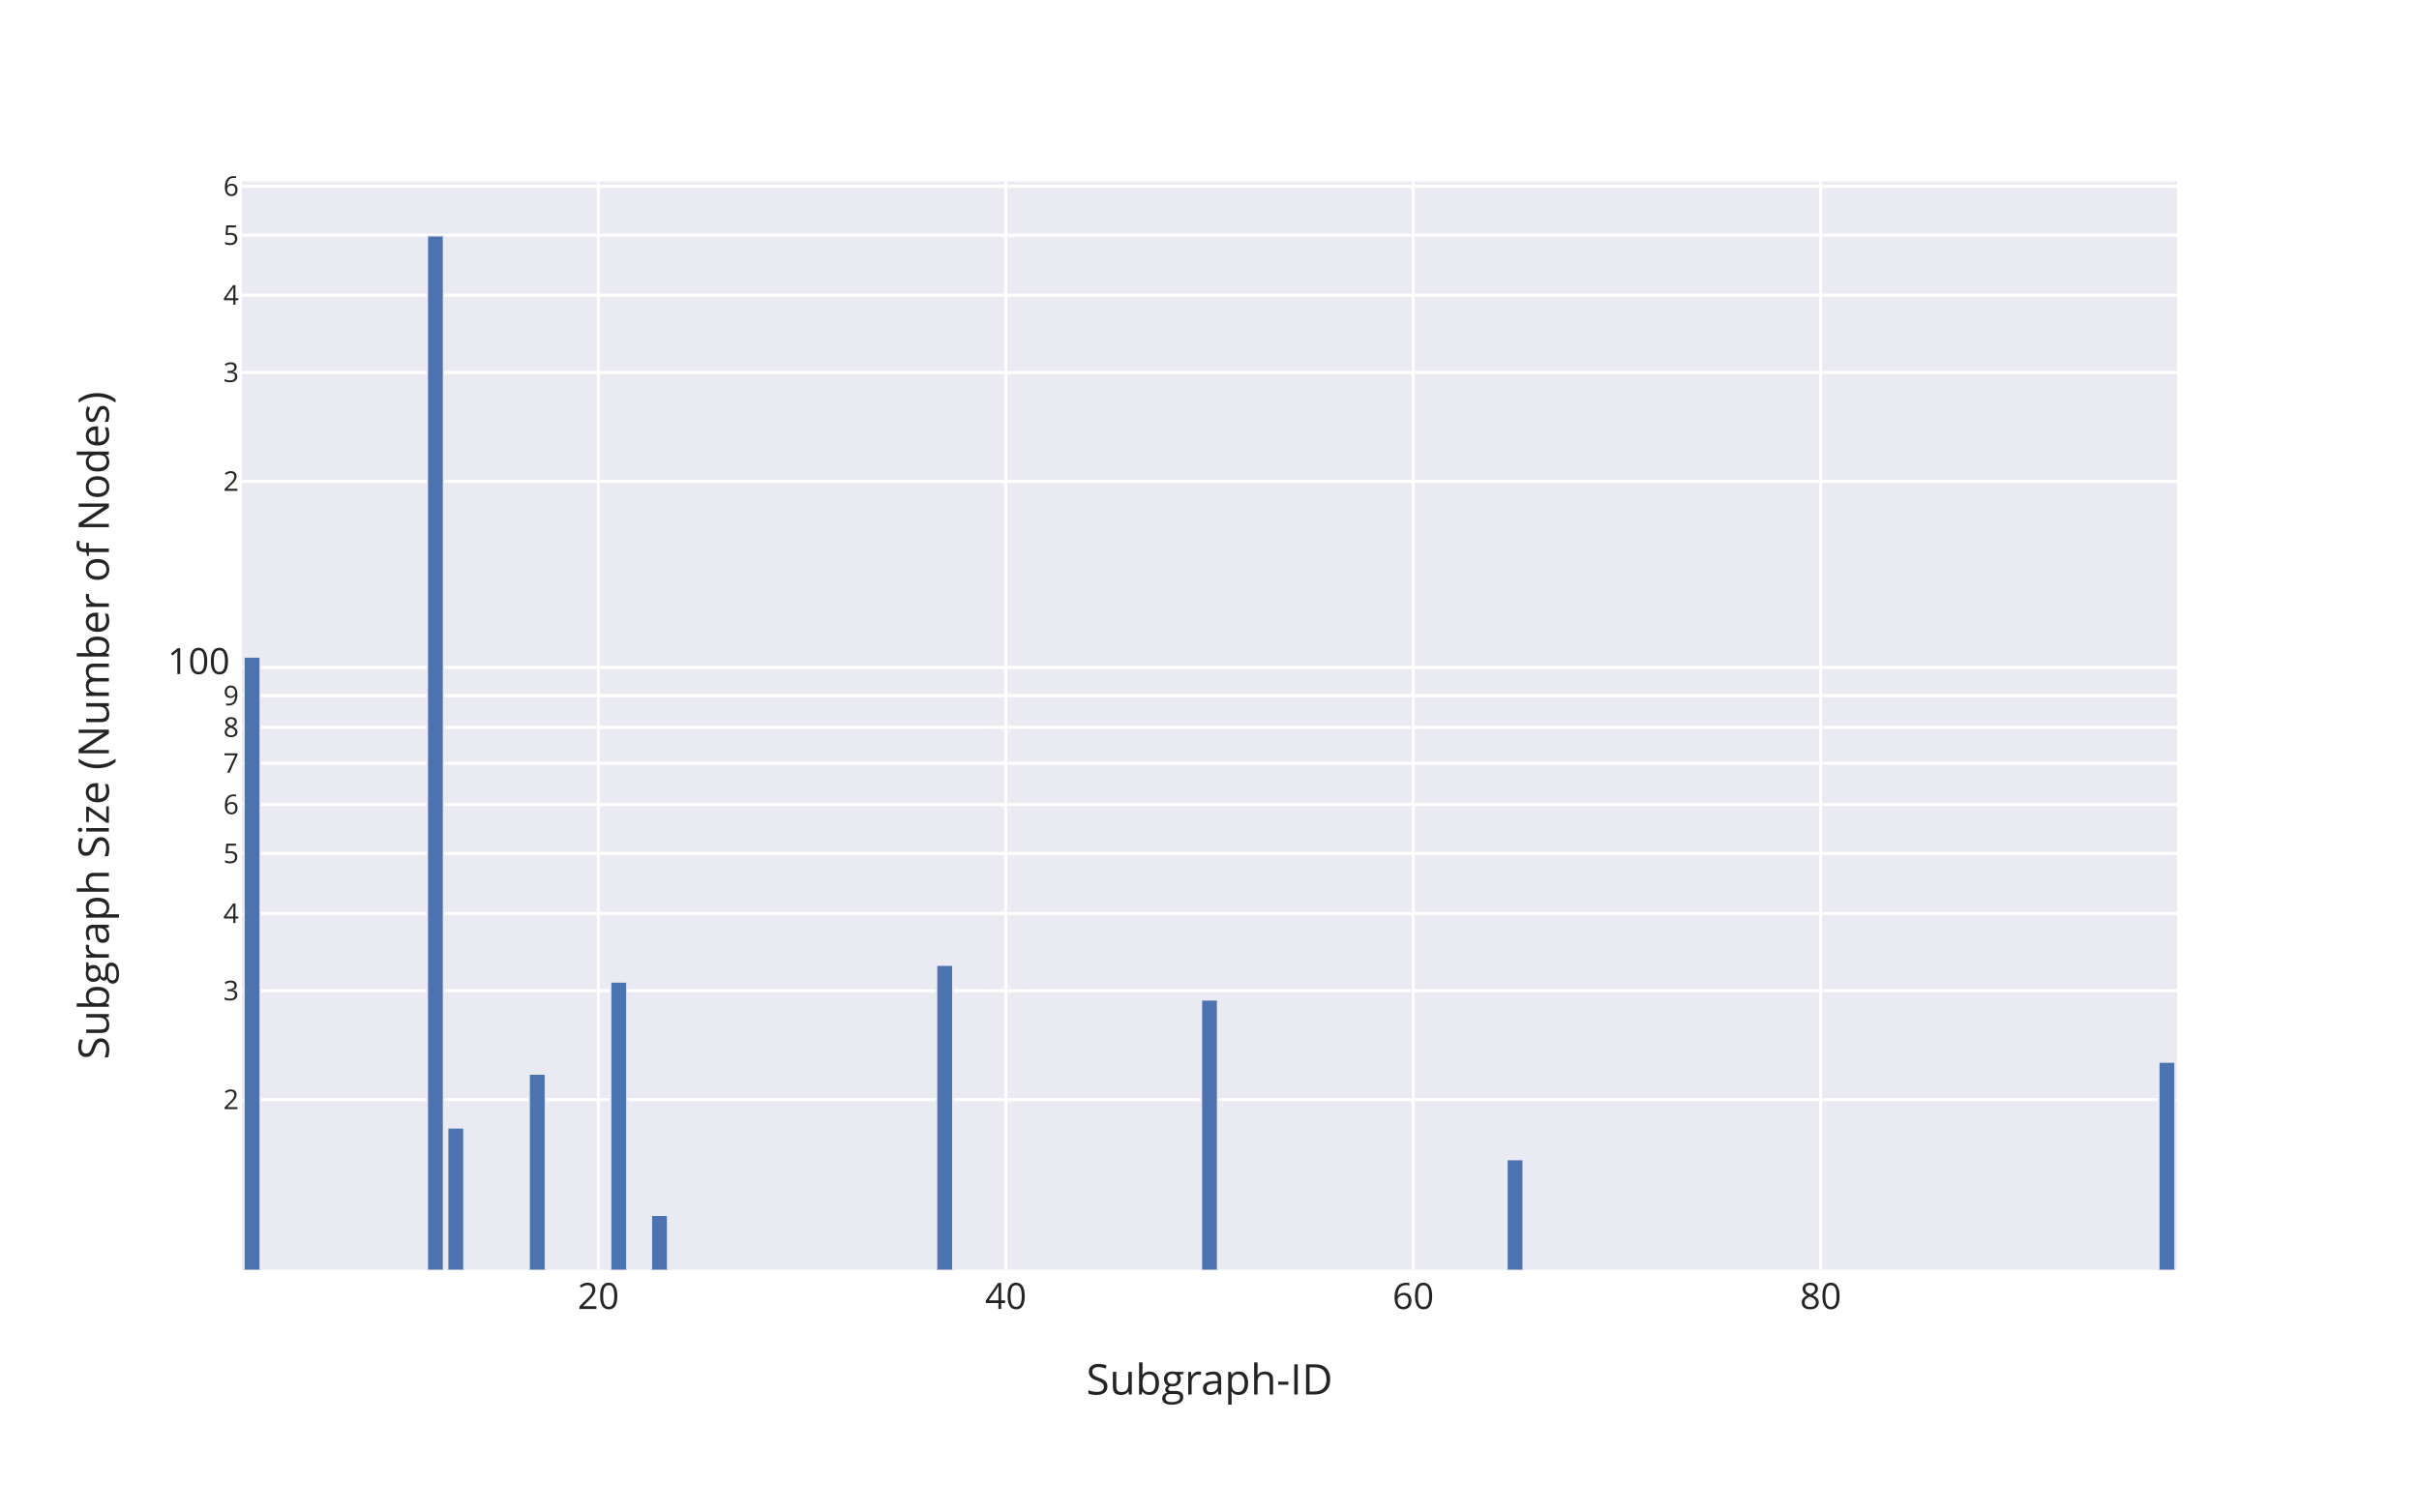
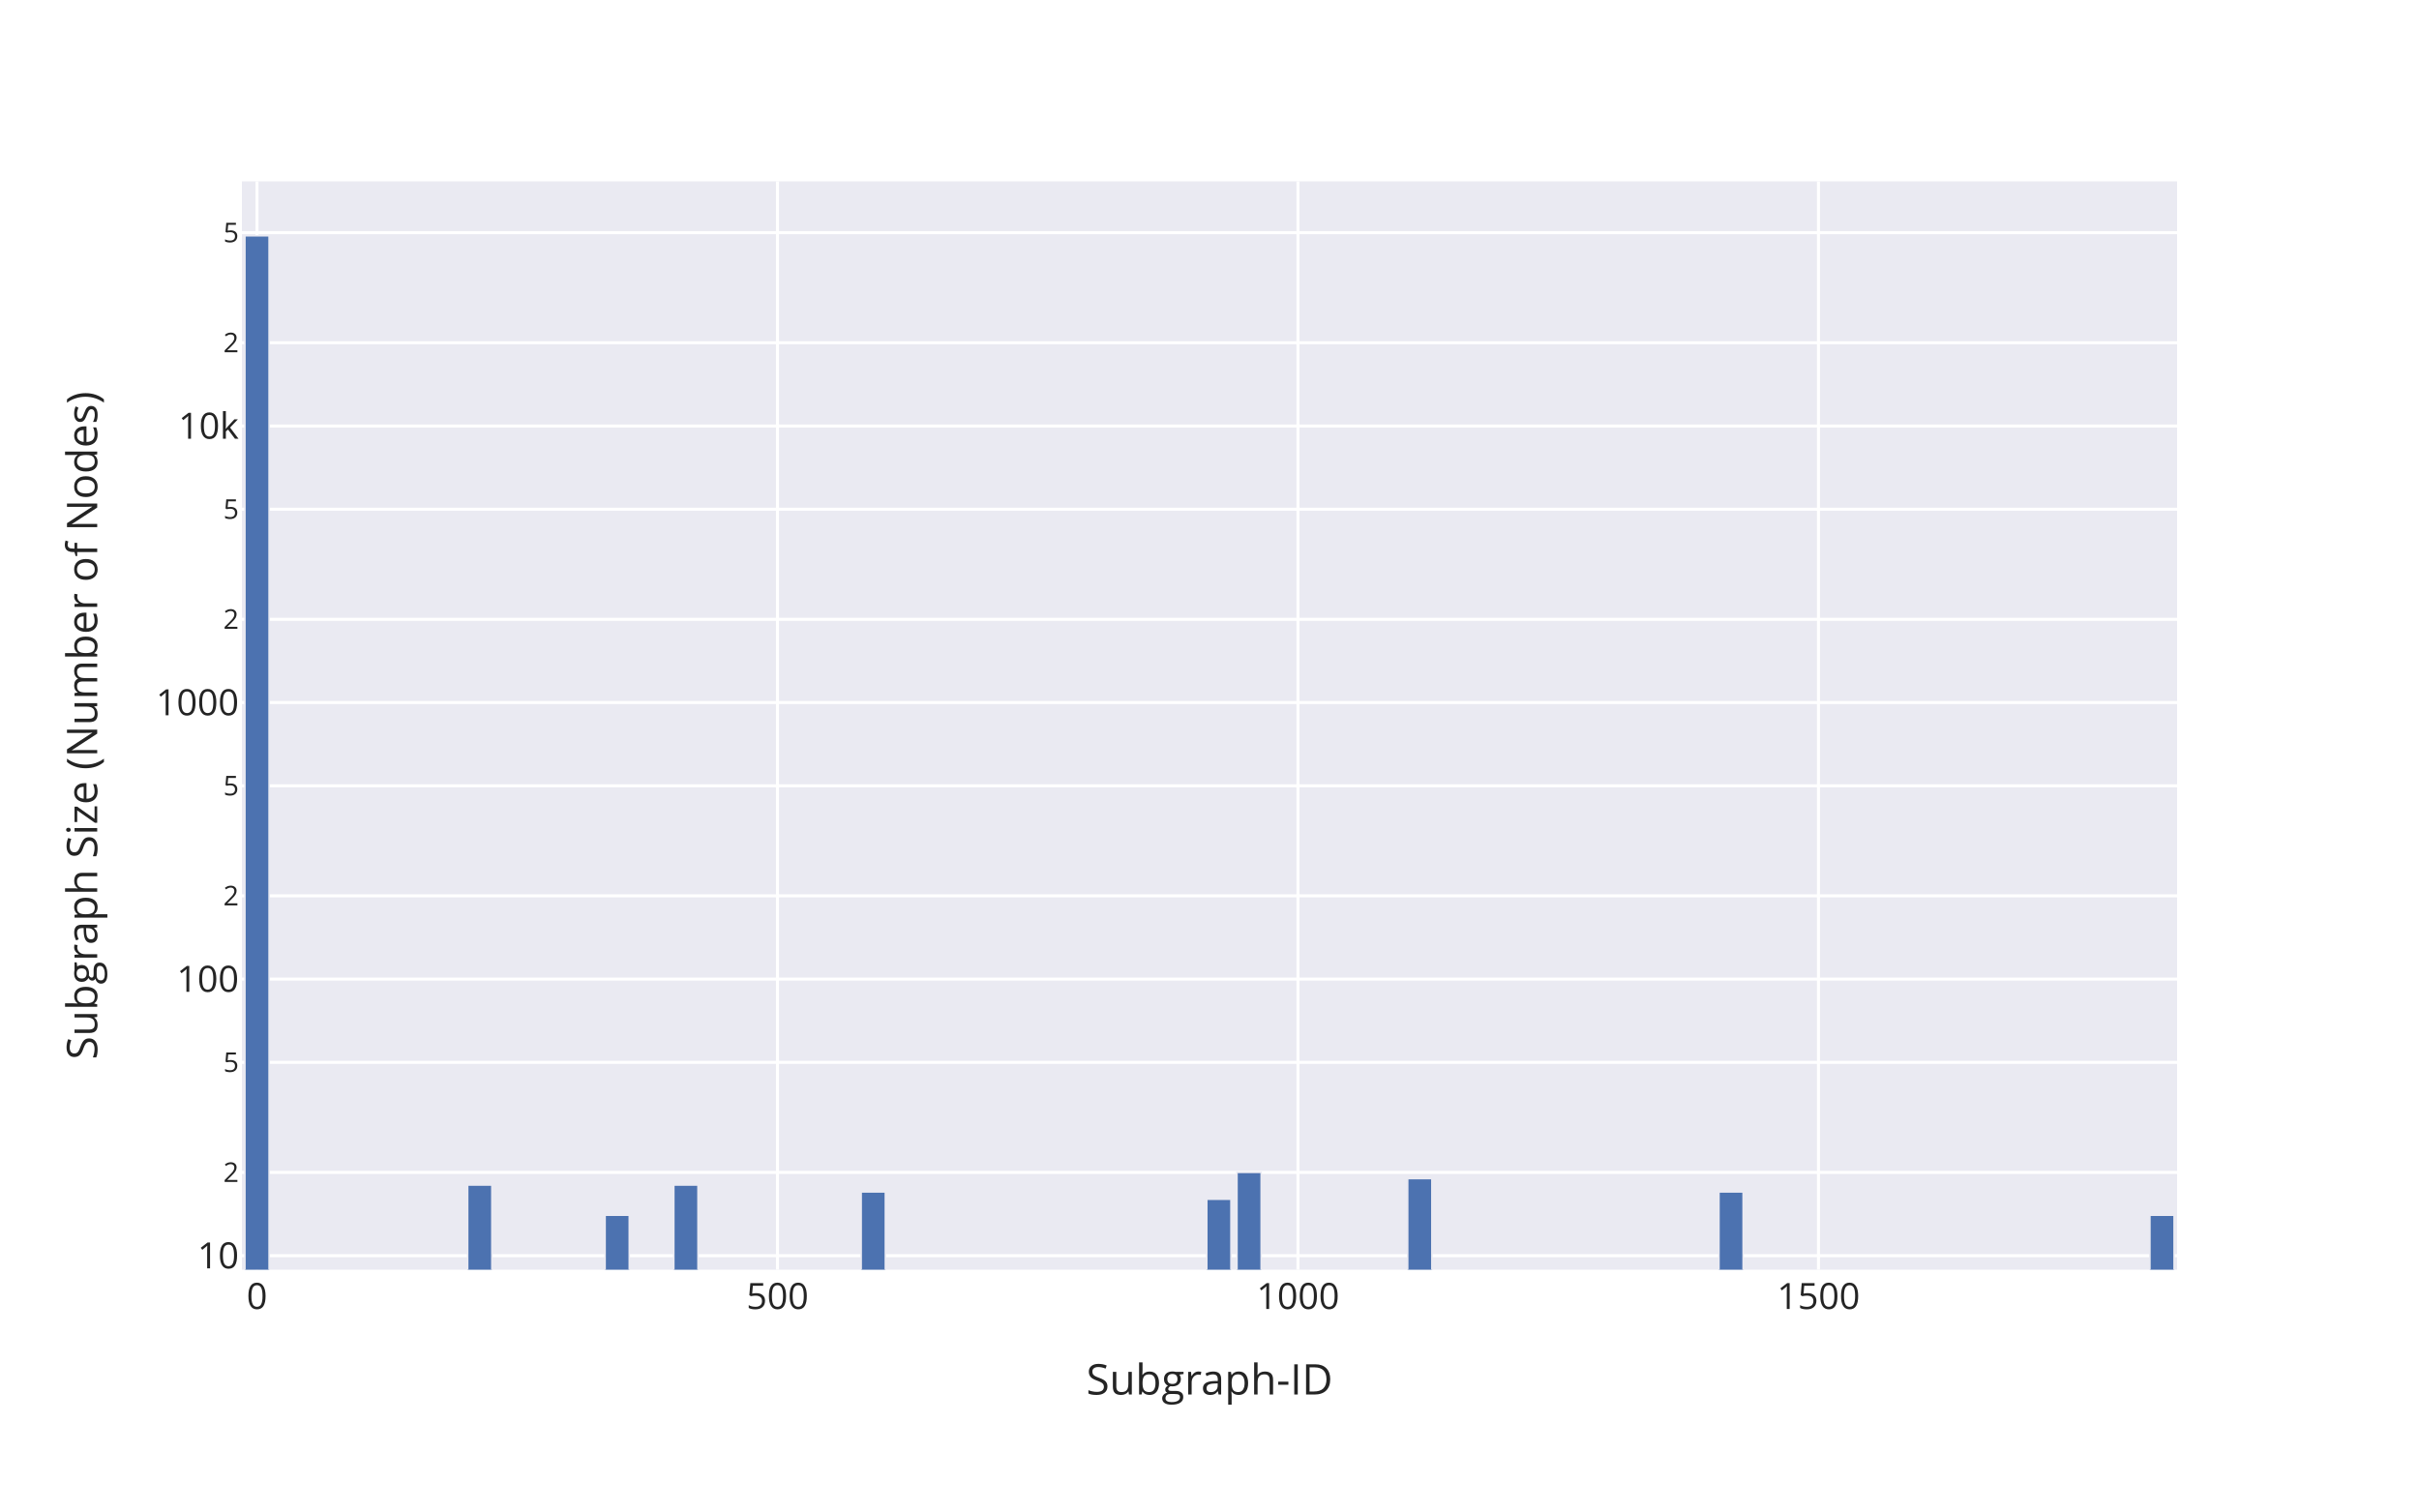
<svg xmlns="http://www.w3.org/2000/svg" class="main-svg" width="800" height="500" style="" viewBox="0 0 800 500">
  <rect x="0" y="0" width="800" height="500" style="fill: rgb(255, 255, 255); fill-opacity: 1;" />
-   <defs id="defs-4a34f0">
+   <defs id="defs-d821dc">
    <g class="clips">
-       <clipPath id="clip4a34f0xyplot" class="plotclip">
+       <clipPath id="clipd821dcxyplot" class="plotclip">
        <rect width="640" height="360" />
      </clipPath>
-       <clipPath class="axesclip" id="clip4a34f0x">
+       <clipPath class="axesclip" id="clipd821dcx">
        <rect x="80" y="0" width="640" height="500" />
      </clipPath>
-       <clipPath class="axesclip" id="clip4a34f0y">
+       <clipPath class="axesclip" id="clipd821dcy">
        <rect x="0" y="60" width="800" height="360" />
      </clipPath>
-       <clipPath class="axesclip" id="clip4a34f0xy">
+       <clipPath class="axesclip" id="clipd821dcxy">
        <rect x="80" y="60" width="640" height="360" />
      </clipPath>
    </g>
    <g class="gradients" />
    <g class="patterns" />
  </defs>
  <g class="bglayer">
    <rect class="bg" x="80" y="60" width="640" height="360" style="fill: rgb(234, 234, 242); fill-opacity: 1; stroke-width: 0;" />
  </g>
  <g class="layer-below">
    <g class="imagelayer" />
    <g class="shapelayer" />
  </g>
  <g class="cartesianlayer">
    <g class="subplot xy">
      <g class="layer-subplot">
        <g class="shapelayer" />
        <g class="imagelayer" />
      </g>
      <g class="minor-gridlayer">
        <g class="x" />
        <g class="y" />
      </g>
      <g class="gridlayer">
        <g class="x">
-           <path class="xgrid crisp" transform="translate(197.89,0)" d="M0,60v360" style="stroke: rgb(255, 255, 255); stroke-opacity: 1; stroke-width: 1px;" />
-           <path class="xgrid crisp" transform="translate(332.63,0)" d="M0,60v360" style="stroke: rgb(255, 255, 255); stroke-opacity: 1; stroke-width: 1px;" />
-           <path class="xgrid crisp" transform="translate(467.37,0)" d="M0,60v360" style="stroke: rgb(255, 255, 255); stroke-opacity: 1; stroke-width: 1px;" />
-           <path class="xgrid crisp" transform="translate(602.11,0)" d="M0,60v360" style="stroke: rgb(255, 255, 255); stroke-opacity: 1; stroke-width: 1px;" />
+           <path class="xgrid crisp" transform="translate(84.99,0)" d="M0,60v360" style="stroke: rgb(255, 255, 255); stroke-opacity: 1; stroke-width: 1px;" />
+           <path class="xgrid crisp" transform="translate(257.13,0)" d="M0,60v360" style="stroke: rgb(255, 255, 255); stroke-opacity: 1; stroke-width: 1px;" />
+           <path class="xgrid crisp" transform="translate(429.26,0)" d="M0,60v360" style="stroke: rgb(255, 255, 255); stroke-opacity: 1; stroke-width: 1px;" />
+           <path class="xgrid crisp" transform="translate(601.4,0)" d="M0,60v360" style="stroke: rgb(255, 255, 255); stroke-opacity: 1; stroke-width: 1px;" />
        </g>
        <g class="y">
-           <path class="ygrid crisp" transform="translate(0,363.74)" d="M80,0h640" style="stroke: rgb(255, 255, 255); stroke-opacity: 1; stroke-width: 1px;" />
-           <path class="ygrid crisp" transform="translate(0,327.72)" d="M80,0h640" style="stroke: rgb(255, 255, 255); stroke-opacity: 1; stroke-width: 1px;" />
-           <path class="ygrid crisp" transform="translate(0,302.17)" d="M80,0h640" style="stroke: rgb(255, 255, 255); stroke-opacity: 1; stroke-width: 1px;" />
-           <path class="ygrid crisp" transform="translate(0,282.35)" d="M80,0h640" style="stroke: rgb(255, 255, 255); stroke-opacity: 1; stroke-width: 1px;" />
-           <path class="ygrid crisp" transform="translate(0,266.15)" d="M80,0h640" style="stroke: rgb(255, 255, 255); stroke-opacity: 1; stroke-width: 1px;" />
-           <path class="ygrid crisp" transform="translate(0,252.46)" d="M80,0h640" style="stroke: rgb(255, 255, 255); stroke-opacity: 1; stroke-width: 1px;" />
-           <path class="ygrid crisp" transform="translate(0,240.6)" d="M80,0h640" style="stroke: rgb(255, 255, 255); stroke-opacity: 1; stroke-width: 1px;" />
-           <path class="ygrid crisp" transform="translate(0,230.14)" d="M80,0h640" style="stroke: rgb(255, 255, 255); stroke-opacity: 1; stroke-width: 1px;" />
-           <path class="ygrid crisp" transform="translate(0,220.78)" d="M80,0h640" style="stroke: rgb(255, 255, 255); stroke-opacity: 1; stroke-width: 1px;" />
-           <path class="ygrid crisp" transform="translate(0,159.21)" d="M80,0h640" style="stroke: rgb(255, 255, 255); stroke-opacity: 1; stroke-width: 1px;" />
-           <path class="ygrid crisp" transform="translate(0,123.2)" d="M80,0h640" style="stroke: rgb(255, 255, 255); stroke-opacity: 1; stroke-width: 1px;" />
-           <path class="ygrid crisp" transform="translate(0,97.64)" d="M80,0h640" style="stroke: rgb(255, 255, 255); stroke-opacity: 1; stroke-width: 1px;" />
-           <path class="ygrid crisp" transform="translate(0,77.82)" d="M80,0h640" style="stroke: rgb(255, 255, 255); stroke-opacity: 1; stroke-width: 1px;" />
-           <path class="ygrid crisp" transform="translate(0,61.63)" d="M80,0h640" style="stroke: rgb(255, 255, 255); stroke-opacity: 1; stroke-width: 1px;" />
+           <path class="ygrid crisp" transform="translate(0,415.37)" d="M80,0h640" style="stroke: rgb(255, 255, 255); stroke-opacity: 1; stroke-width: 1px;" />
+           <path class="ygrid crisp" transform="translate(0,387.83)" d="M80,0h640" style="stroke: rgb(255, 255, 255); stroke-opacity: 1; stroke-width: 1px;" />
+           <path class="ygrid crisp" transform="translate(0,351.42)" d="M80,0h640" style="stroke: rgb(255, 255, 255); stroke-opacity: 1; stroke-width: 1px;" />
+           <path class="ygrid crisp" transform="translate(0,323.88)" d="M80,0h640" style="stroke: rgb(255, 255, 255); stroke-opacity: 1; stroke-width: 1px;" />
+           <path class="ygrid crisp" transform="translate(0,296.34)" d="M80,0h640" style="stroke: rgb(255, 255, 255); stroke-opacity: 1; stroke-width: 1px;" />
+           <path class="ygrid crisp" transform="translate(0,259.94)" d="M80,0h640" style="stroke: rgb(255, 255, 255); stroke-opacity: 1; stroke-width: 1px;" />
+           <path class="ygrid crisp" transform="translate(0,232.4)" d="M80,0h640" style="stroke: rgb(255, 255, 255); stroke-opacity: 1; stroke-width: 1px;" />
+           <path class="ygrid crisp" transform="translate(0,204.86)" d="M80,0h640" style="stroke: rgb(255, 255, 255); stroke-opacity: 1; stroke-width: 1px;" />
+           <path class="ygrid crisp" transform="translate(0,168.45)" d="M80,0h640" style="stroke: rgb(255, 255, 255); stroke-opacity: 1; stroke-width: 1px;" />
+           <path class="ygrid crisp" transform="translate(0,140.92)" d="M80,0h640" style="stroke: rgb(255, 255, 255); stroke-opacity: 1; stroke-width: 1px;" />
+           <path class="ygrid crisp" transform="translate(0,113.38)" d="M80,0h640" style="stroke: rgb(255, 255, 255); stroke-opacity: 1; stroke-width: 1px;" />
+           <path class="ygrid crisp" transform="translate(0,76.97)" d="M80,0h640" style="stroke: rgb(255, 255, 255); stroke-opacity: 1; stroke-width: 1px;" />
        </g>
      </g>
      <g class="zerolinelayer" />
      <g class="layer-between">
        <g class="shapelayer" />
        <g class="imagelayer" />
      </g>
      <path class="xlines-below" />
      <path class="ylines-below" />
      <g class="overlines-below" />
      <g class="xaxislayer-below" />
      <g class="yaxislayer-below" />
      <g class="overaxes-below" />
      <g class="overplot">
-         <g class="xy" transform="translate(80,60)" clip-path="url(#clip4a34f0xyplot)">
+         <g class="xy" transform="translate(80,60)" clip-path="url(#clipd821dcxyplot)">
          <g class="barlayer mlayer">
            <g class="trace bars" style="opacity: 1;">
              <g class="points">
                <g class="point">
-                   <path d="M61.31,3780V18H66.69V3780Z" style="vector-effect: none; opacity: 1; stroke-width: 0.5px; fill: rgb(76, 114, 176); fill-opacity: 1; stroke: rgb(234, 234, 242); stroke-opacity: 1;" />
+                   <path d="M1,3780V18H8.99V3780Z" style="vector-effect: none; opacity: 1; stroke-width: 0.5px; fill: rgb(76, 114, 176); fill-opacity: 1; stroke: rgb(234, 234, 242); stroke-opacity: 1;" />
                </g>
                <g class="point">
-                   <path d="M0.67,3780V157.3H6.06V3780Z" style="vector-effect: none; opacity: 1; stroke-width: 0.5px; fill: rgb(76, 114, 176); fill-opacity: 1; stroke: rgb(234, 234, 242); stroke-opacity: 1;" />
+                   <path d="M329.09,3780V327.83H337.08V3780Z" style="vector-effect: none; opacity: 1; stroke-width: 0.5px; fill: rgb(76, 114, 176); fill-opacity: 1; stroke: rgb(234, 234, 242); stroke-opacity: 1;" />
                </g>
                <g class="point">
-                   <path d="M229.73,3780V259.26H235.12V3780Z" style="vector-effect: none; opacity: 1; stroke-width: 0.5px; fill: rgb(76, 114, 176); fill-opacity: 1; stroke: rgb(234, 234, 242); stroke-opacity: 1;" />
+                   <path d="M385.55,3780V329.87H393.54V3780Z" style="vector-effect: none; opacity: 1; stroke-width: 0.5px; fill: rgb(76, 114, 176); fill-opacity: 1; stroke: rgb(234, 234, 242); stroke-opacity: 1;" />
                </g>
                <g class="point">
-                   <path d="M121.94,3780V264.81H127.33V3780Z" style="vector-effect: none; opacity: 1; stroke-width: 0.5px; fill: rgb(76, 114, 176); fill-opacity: 1; stroke: rgb(234, 234, 242); stroke-opacity: 1;" />
+                   <path d="M74.67,3780V332.01H82.66V3780Z" style="vector-effect: none; opacity: 1; stroke-width: 0.5px; fill: rgb(76, 114, 176); fill-opacity: 1; stroke: rgb(234, 234, 242); stroke-opacity: 1;" />
                </g>
                <g class="point">
-                   <path d="M317.31,3780V270.73H322.69V3780Z" style="vector-effect: none; opacity: 1; stroke-width: 0.5px; fill: rgb(76, 114, 176); fill-opacity: 1; stroke: rgb(234, 234, 242); stroke-opacity: 1;" />
+                   <path d="M142.84,3780V332.01H150.83V3780Z" style="vector-effect: none; opacity: 1; stroke-width: 0.5px; fill: rgb(76, 114, 176); fill-opacity: 1; stroke: rgb(234, 234, 242); stroke-opacity: 1;" />
                </g>
                <g class="point">
-                   <path d="M633.94,3780V291.32H639.33V3780Z" style="vector-effect: none; opacity: 1; stroke-width: 0.5px; fill: rgb(76, 114, 176); fill-opacity: 1; stroke: rgb(234, 234, 242); stroke-opacity: 1;" />
+                   <path d="M204.81,3780V334.29H212.79V3780Z" style="vector-effect: none; opacity: 1; stroke-width: 0.5px; fill: rgb(76, 114, 176); fill-opacity: 1; stroke: rgb(234, 234, 242); stroke-opacity: 1;" />
                </g>
                <g class="point">
-                   <path d="M94.99,3780V295.27H100.38V3780Z" style="vector-effect: none; opacity: 1; stroke-width: 0.5px; fill: rgb(76, 114, 176); fill-opacity: 1; stroke: rgb(234, 234, 242); stroke-opacity: 1;" />
+                   <path d="M488.49,3780V334.29H496.47V3780Z" style="vector-effect: none; opacity: 1; stroke-width: 0.5px; fill: rgb(76, 114, 176); fill-opacity: 1; stroke: rgb(234, 234, 242); stroke-opacity: 1;" />
                </g>
                <g class="point">
-                   <path d="M68.04,3780V313.09H73.43V3780Z" style="vector-effect: none; opacity: 1; stroke-width: 0.5px; fill: rgb(76, 114, 176); fill-opacity: 1; stroke: rgb(234, 234, 242); stroke-opacity: 1;" />
+                   <path d="M319.1,3780V336.69H327.09V3780Z" style="vector-effect: none; opacity: 1; stroke-width: 0.5px; fill: rgb(76, 114, 176); fill-opacity: 1; stroke: rgb(234, 234, 242); stroke-opacity: 1;" />
                </g>
                <g class="point">
-                   <path d="M418.36,3780V323.56H423.75V3780Z" style="vector-effect: none; opacity: 1; stroke-width: 0.5px; fill: rgb(76, 114, 176); fill-opacity: 1; stroke: rgb(234, 234, 242); stroke-opacity: 1;" />
+                   <path d="M120.12,3780V342H128.1V3780Z" style="vector-effect: none; opacity: 1; stroke-width: 0.5px; fill: rgb(76, 114, 176); fill-opacity: 1; stroke: rgb(234, 234, 242); stroke-opacity: 1;" />
                </g>
                <g class="point">
-                   <path d="M135.41,3780V342H140.8V3780Z" style="vector-effect: none; opacity: 1; stroke-width: 0.5px; fill: rgb(76, 114, 176); fill-opacity: 1; stroke: rgb(234, 234, 242); stroke-opacity: 1;" />
+                   <path d="M631.01,3780V342H639V3780Z" style="vector-effect: none; opacity: 1; stroke-width: 0.5px; fill: rgb(76, 114, 176); fill-opacity: 1; stroke: rgb(234, 234, 242); stroke-opacity: 1;" />
                </g>
              </g>
            </g>
          </g>
        </g>
      </g>
      <g class="zerolinelayer-above" />
      <path class="xlines-above crisp" d="M0,0" style="fill: none;" />
      <path class="ylines-above crisp" d="M0,0" style="fill: none;" />
      <g class="overlines-above" />
      <g class="xaxislayer-above">
        <g class="xtick">
-           <text text-anchor="middle" x="0" y="433" transform="translate(197.89,0)" style="font-family: 'Open Sans', verdana, arial, sans-serif; font-size: 12px; fill: rgb(36, 36, 36); fill-opacity: 1; white-space: pre;">20</text>
+           <text text-anchor="middle" x="0" y="433" transform="translate(84.99,0)" style="font-family: 'Open Sans', verdana, arial, sans-serif; font-size: 12px; fill: rgb(36, 36, 36); fill-opacity: 1; white-space: pre;">0</text>
        </g>
        <g class="xtick">
-           <text text-anchor="middle" x="0" y="433" style="font-family: 'Open Sans', verdana, arial, sans-serif; font-size: 12px; fill: rgb(36, 36, 36); fill-opacity: 1; white-space: pre;" transform="translate(332.63,0)">40</text>
+           <text text-anchor="middle" x="0" y="433" style="font-family: 'Open Sans', verdana, arial, sans-serif; font-size: 12px; fill: rgb(36, 36, 36); fill-opacity: 1; white-space: pre;" transform="translate(257.13,0)">500</text>
        </g>
        <g class="xtick">
-           <text text-anchor="middle" x="0" y="433" style="font-family: 'Open Sans', verdana, arial, sans-serif; font-size: 12px; fill: rgb(36, 36, 36); fill-opacity: 1; white-space: pre;" transform="translate(467.37,0)">60</text>
+           <text text-anchor="middle" x="0" y="433" style="font-family: 'Open Sans', verdana, arial, sans-serif; font-size: 12px; fill: rgb(36, 36, 36); fill-opacity: 1; white-space: pre;" transform="translate(429.26,0)">1000</text>
        </g>
        <g class="xtick">
-           <text text-anchor="middle" x="0" y="433" style="font-family: 'Open Sans', verdana, arial, sans-serif; font-size: 12px; fill: rgb(36, 36, 36); fill-opacity: 1; white-space: pre;" transform="translate(602.11,0)">80</text>
+           <text text-anchor="middle" x="0" y="433" style="font-family: 'Open Sans', verdana, arial, sans-serif; font-size: 12px; fill: rgb(36, 36, 36); fill-opacity: 1; white-space: pre;" transform="translate(601.4,0)">1500</text>
        </g>
      </g>
      <g class="yaxislayer-above">
        <g class="ytick">
-           <text text-anchor="end" x="79" y="3.15" transform="translate(0,363.74)" style="font-family: 'Open Sans', verdana, arial, sans-serif; font-size: 9px; fill: rgb(36, 36, 36); fill-opacity: 1; white-space: pre;">2</text>
+           <text text-anchor="end" x="79" y="4.2" transform="translate(0,415.37)" style="font-family: 'Open Sans', verdana, arial, sans-serif; font-size: 12px; fill: rgb(36, 36, 36); fill-opacity: 1; white-space: pre;">10</text>
        </g>
        <g class="ytick">
-           <text text-anchor="end" x="79" y="3.15" style="font-family: 'Open Sans', verdana, arial, sans-serif; font-size: 9px; fill: rgb(36, 36, 36); fill-opacity: 1; white-space: pre;" transform="translate(0,327.72)">3</text>
+           <text text-anchor="end" x="79" y="3.15" style="font-family: 'Open Sans', verdana, arial, sans-serif; font-size: 9px; fill: rgb(36, 36, 36); fill-opacity: 1; white-space: pre;" transform="translate(0,387.83)">2</text>
        </g>
        <g class="ytick">
-           <text text-anchor="end" x="79" y="3.15" style="font-family: 'Open Sans', verdana, arial, sans-serif; font-size: 9px; fill: rgb(36, 36, 36); fill-opacity: 1; white-space: pre;" transform="translate(0,302.17)">4</text>
+           <text text-anchor="end" x="79" y="3.15" style="font-family: 'Open Sans', verdana, arial, sans-serif; font-size: 9px; fill: rgb(36, 36, 36); fill-opacity: 1; white-space: pre;" transform="translate(0,351.42)">5</text>
        </g>
        <g class="ytick">
-           <text text-anchor="end" x="79" y="3.15" style="font-family: 'Open Sans', verdana, arial, sans-serif; font-size: 9px; fill: rgb(36, 36, 36); fill-opacity: 1; white-space: pre;" transform="translate(0,282.35)">5</text>
+           <text text-anchor="end" x="79" y="4.2" style="font-family: 'Open Sans', verdana, arial, sans-serif; font-size: 12px; fill: rgb(36, 36, 36); fill-opacity: 1; white-space: pre;" transform="translate(0,323.88)">100</text>
        </g>
        <g class="ytick">
-           <text text-anchor="end" x="79" y="3.15" style="font-family: 'Open Sans', verdana, arial, sans-serif; font-size: 9px; fill: rgb(36, 36, 36); fill-opacity: 1; white-space: pre;" transform="translate(0,266.15)">6</text>
+           <text text-anchor="end" x="79" y="3.15" style="font-family: 'Open Sans', verdana, arial, sans-serif; font-size: 9px; fill: rgb(36, 36, 36); fill-opacity: 1; white-space: pre;" transform="translate(0,296.34)">2</text>
        </g>
        <g class="ytick">
-           <text text-anchor="end" x="79" y="3.15" style="font-family: 'Open Sans', verdana, arial, sans-serif; font-size: 9px; fill: rgb(36, 36, 36); fill-opacity: 1; white-space: pre;" transform="translate(0,252.46)">7</text>
+           <text text-anchor="end" x="79" y="3.15" style="font-family: 'Open Sans', verdana, arial, sans-serif; font-size: 9px; fill: rgb(36, 36, 36); fill-opacity: 1; white-space: pre;" transform="translate(0,259.94)">5</text>
        </g>
        <g class="ytick">
-           <text text-anchor="end" x="79" y="3.15" style="font-family: 'Open Sans', verdana, arial, sans-serif; font-size: 9px; fill: rgb(36, 36, 36); fill-opacity: 1; white-space: pre;" transform="translate(0,240.6)">8</text>
+           <text text-anchor="end" x="79" y="4.2" style="font-family: 'Open Sans', verdana, arial, sans-serif; font-size: 12px; fill: rgb(36, 36, 36); fill-opacity: 1; white-space: pre;" transform="translate(0,232.4)">1000</text>
        </g>
        <g class="ytick">
-           <text text-anchor="end" x="79" y="3.15" style="font-family: 'Open Sans', verdana, arial, sans-serif; font-size: 9px; fill: rgb(36, 36, 36); fill-opacity: 1; white-space: pre;" transform="translate(0,230.14)">9</text>
+           <text text-anchor="end" x="79" y="3.15" style="font-family: 'Open Sans', verdana, arial, sans-serif; font-size: 9px; fill: rgb(36, 36, 36); fill-opacity: 1; white-space: pre;" transform="translate(0,204.86)">2</text>
        </g>
        <g class="ytick">
-           <text text-anchor="end" x="76" y="2.2" style="font-family: 'Open Sans', verdana, arial, sans-serif; font-size: 12px; fill: rgb(36, 36, 36); fill-opacity: 1; white-space: pre;" transform="translate(0,220.78)">100</text>
+           <text text-anchor="end" x="79" y="3.15" style="font-family: 'Open Sans', verdana, arial, sans-serif; font-size: 9px; fill: rgb(36, 36, 36); fill-opacity: 1; white-space: pre;" transform="translate(0,168.45)">5</text>
        </g>
        <g class="ytick">
-           <text text-anchor="end" x="79" y="3.15" style="font-family: 'Open Sans', verdana, arial, sans-serif; font-size: 9px; fill: rgb(36, 36, 36); fill-opacity: 1; white-space: pre;" transform="translate(0,159.21)">2</text>
+           <text text-anchor="end" x="79" y="4.2" style="font-family: 'Open Sans', verdana, arial, sans-serif; font-size: 12px; fill: rgb(36, 36, 36); fill-opacity: 1; white-space: pre;" transform="translate(0,140.92)">10k</text>
        </g>
        <g class="ytick">
-           <text text-anchor="end" x="79" y="3.15" style="font-family: 'Open Sans', verdana, arial, sans-serif; font-size: 9px; fill: rgb(36, 36, 36); fill-opacity: 1; white-space: pre;" transform="translate(0,123.2)">3</text>
+           <text text-anchor="end" x="79" y="3.15" style="font-family: 'Open Sans', verdana, arial, sans-serif; font-size: 9px; fill: rgb(36, 36, 36); fill-opacity: 1; white-space: pre;" transform="translate(0,113.38)">2</text>
        </g>
        <g class="ytick">
-           <text text-anchor="end" x="79" y="3.15" style="font-family: 'Open Sans', verdana, arial, sans-serif; font-size: 9px; fill: rgb(36, 36, 36); fill-opacity: 1; white-space: pre;" transform="translate(0,97.64)">4</text>
-         </g>
-         <g class="ytick">
-           <text text-anchor="end" x="79" y="3.15" style="font-family: 'Open Sans', verdana, arial, sans-serif; font-size: 9px; fill: rgb(36, 36, 36); fill-opacity: 1; white-space: pre;" transform="translate(0,77.82)">5</text>
-         </g>
-         <g class="ytick">
-           <text text-anchor="end" x="79" y="3.15" style="font-family: 'Open Sans', verdana, arial, sans-serif; font-size: 9px; fill: rgb(36, 36, 36); fill-opacity: 1; white-space: pre;" transform="translate(0,61.63)">6</text>
+           <text text-anchor="end" x="79" y="3.15" style="font-family: 'Open Sans', verdana, arial, sans-serif; font-size: 9px; fill: rgb(36, 36, 36); fill-opacity: 1; white-space: pre;" transform="translate(0,76.97)">5</text>
        </g>
      </g>
      <g class="overaxes-above" />
    </g>
  </g>
  <g class="polarlayer" />
  <g class="smithlayer" />
  <g class="ternarylayer" />
  <g class="geolayer" />
  <g class="funnelarealayer" />
  <g class="pielayer" />
  <g class="iciclelayer" />
  <g class="treemaplayer" />
  <g class="sunburstlayer" />
  <g class="glimages" />
-   <defs id="topdefs-4a34f0">
+   <defs id="topdefs-d821dc">
    <g class="clips" />
  </defs>
  <g class="layer-above">
    <g class="imagelayer" />
    <g class="shapelayer" />
  </g>
  <g class="infolayer">
    <g class="g-gtitle" />
    <g class="g-xtitle">
      <text class="xtitle" x="400" y="461.3" text-anchor="middle" style="opacity: 1; font-family: 'Open Sans', verdana, arial, sans-serif; font-size: 14px; fill: rgb(36, 36, 36); fill-opacity: 1; white-space: pre;">Subgraph-ID</text>
    </g>
    <g class="g-ytitle">
-       <text class="ytitle" transform="rotate(-90,36.00625,240)" x="36.006" y="240" text-anchor="middle" style="opacity: 1; font-family: 'Open Sans', verdana, arial, sans-serif; font-size: 14px; fill: rgb(36, 36, 36); fill-opacity: 1; white-space: pre;">Subgraph Size (Number of Nodes)</text>
+       <text class="ytitle" transform="rotate(-90,32.14688,240)" x="32.147" y="240" text-anchor="middle" style="opacity: 1; font-family: 'Open Sans', verdana, arial, sans-serif; font-size: 14px; fill: rgb(36, 36, 36); fill-opacity: 1; white-space: pre;">Subgraph Size (Number of Nodes)</text>
    </g>
  </g>
</svg>
